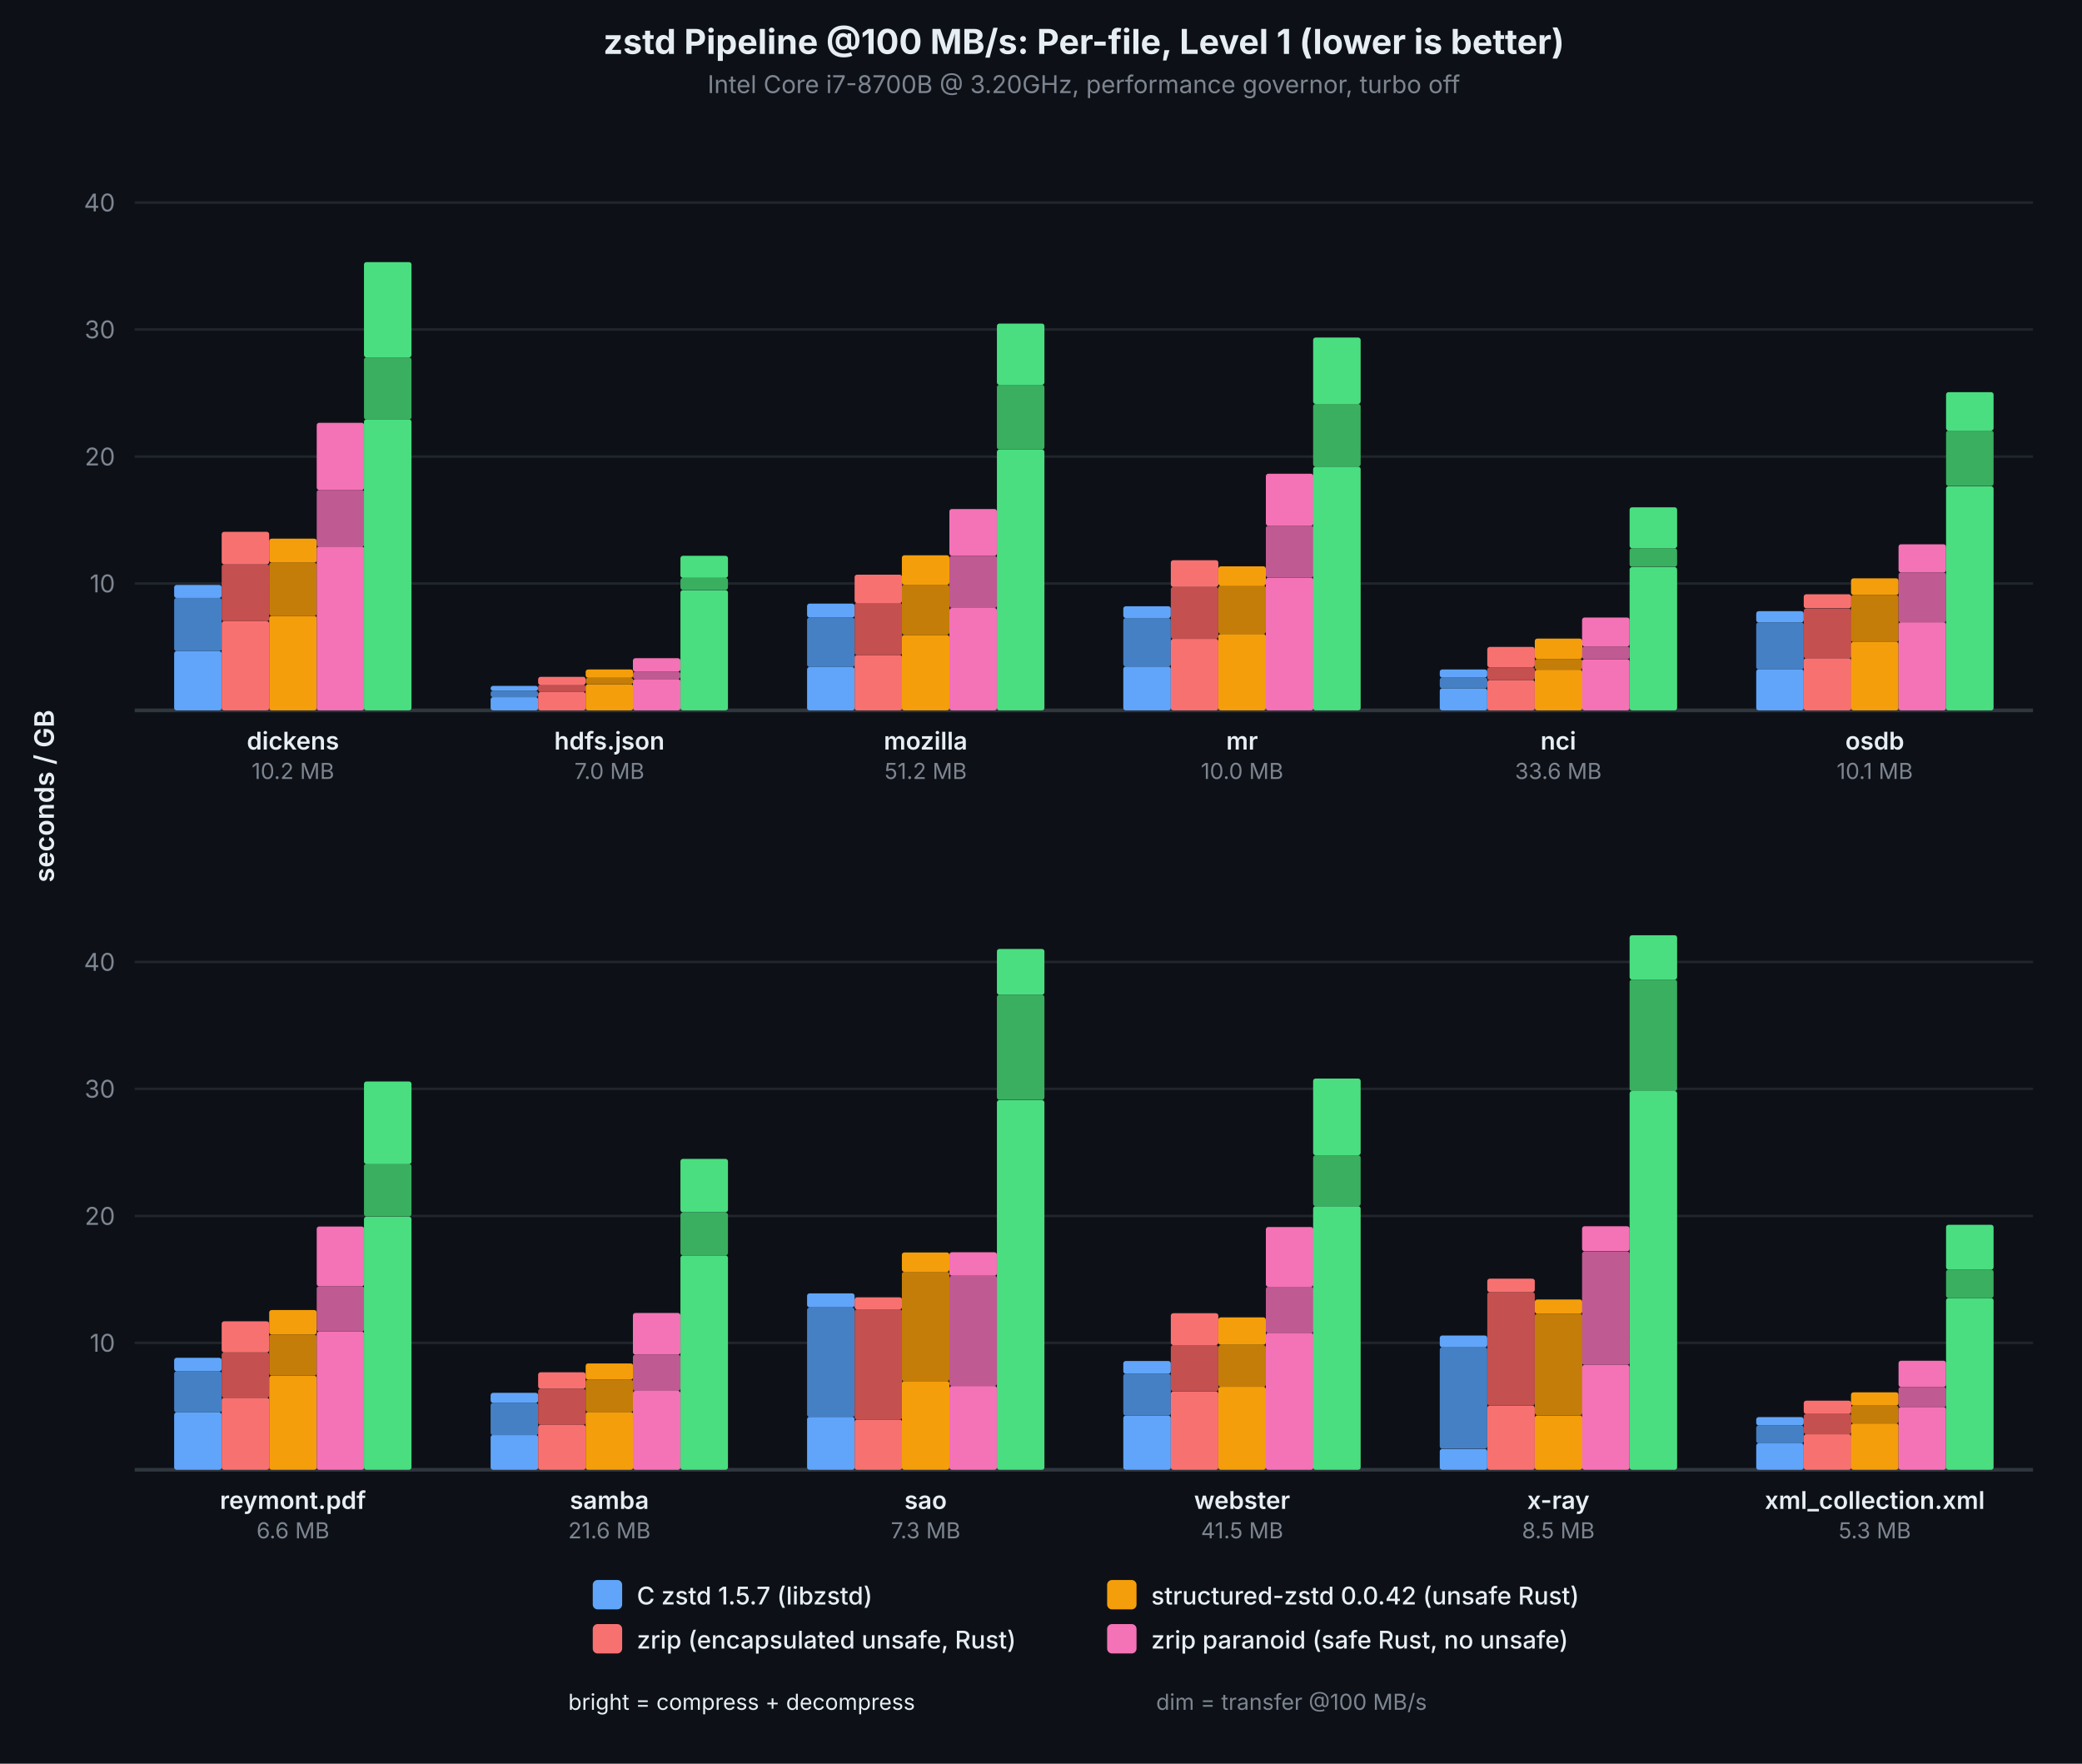
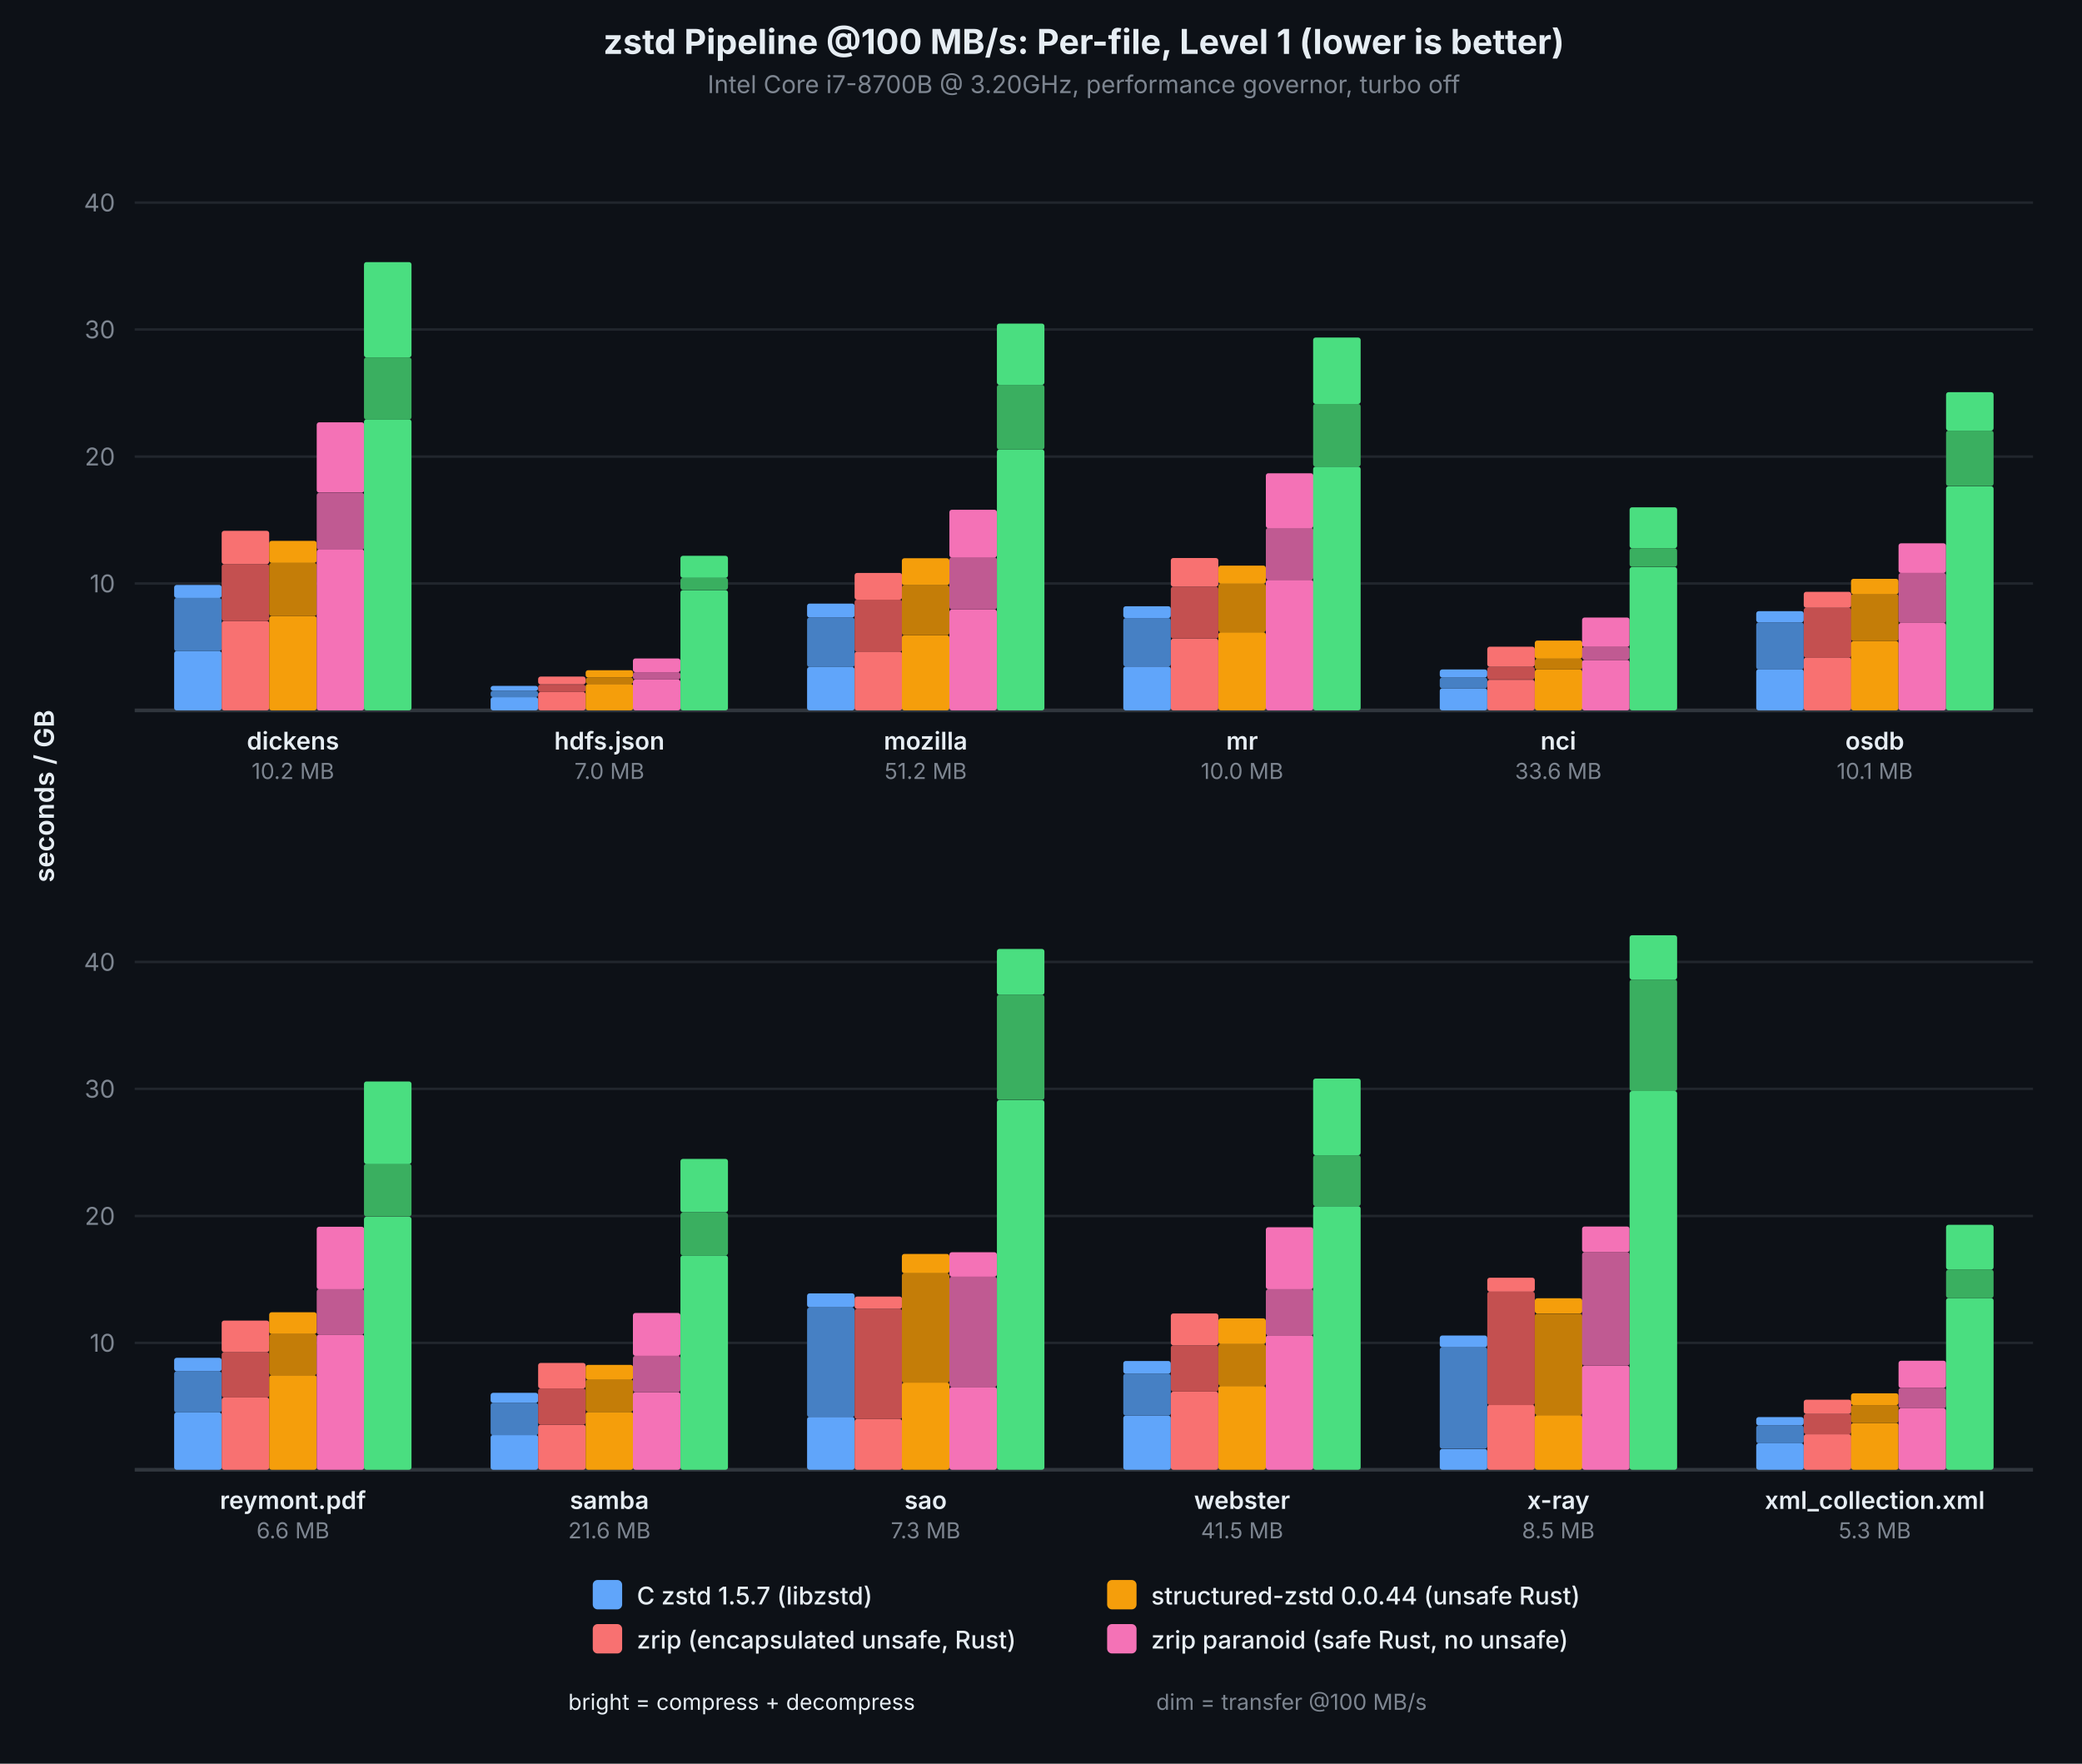
<svg xmlns="http://www.w3.org/2000/svg" viewBox="0 0 850 720" font-family="system-ui, -apple-system, sans-serif">
  <rect width="850" height="720" fill="#0d1117" />
  <text x="442.5" y="22" text-anchor="middle" fill="#e6edf3" font-size="14" font-weight="700">zstd Pipeline @100 MB/s: Per-file, Level 1 (lower is better)</text>
  <text x="442.5" y="38" text-anchor="middle" fill="#7d8590" font-size="10">Intel Core i7-8700B @ 3.20GHz, performance governor, turbo off</text>
  <line x1="55" y1="238.2" x2="830" y2="238.2" stroke="#21262d" stroke-width="1" />
  <text x="47" y="238.2" text-anchor="end" dominant-baseline="middle" fill="#7d8590" font-size="10">10</text>
  <line x1="55" y1="186.4" x2="830" y2="186.4" stroke="#21262d" stroke-width="1" />
  <text x="47" y="186.4" text-anchor="end" dominant-baseline="middle" fill="#7d8590" font-size="10">20</text>
  <line x1="55" y1="134.5" x2="830" y2="134.5" stroke="#21262d" stroke-width="1" />
  <text x="47" y="134.5" text-anchor="end" dominant-baseline="middle" fill="#7d8590" font-size="10">30</text>
  <line x1="55" y1="82.7" x2="830" y2="82.7" stroke="#21262d" stroke-width="1" />
  <text x="47" y="82.7" text-anchor="end" dominant-baseline="middle" fill="#7d8590" font-size="10">40</text>
  <line x1="55" y1="290" x2="830" y2="290" stroke="#30363d" stroke-width="1.5" />
  <text x="22" y="325.0" text-anchor="middle" fill="#e6edf3" font-size="11" font-weight="600" transform="rotate(-90,22,325.0)">seconds / GB</text>
  <rect x="71.1" y="265.8" width="19.4" height="24.2" fill="#60a5fa" rx="1" />
  <rect x="71.1" y="244.1" width="19.4" height="21.7" fill="#4680c4" rx="1" />
  <rect x="71.1" y="238.8" width="19.4" height="5.3" fill="#60a5fa" rx="1" />
-   <rect x="90.5" y="253.6" width="19.4" height="36.4" fill="#f87171" rx="1" />
-   <rect x="90.5" y="230.4" width="19.4" height="23.2" fill="#c45050" rx="1" />
-   <rect x="90.5" y="217.1" width="19.4" height="13.3" fill="#f87171" rx="1" />
-   <rect x="109.9" y="251.4" width="19.4" height="38.6" fill="#f59e0b" rx="1" />
-   <rect x="109.9" y="229.7" width="19.4" height="21.7" fill="#c47d08" rx="1" />
-   <rect x="109.9" y="219.9" width="19.4" height="9.8" fill="#f59e0b" rx="1" />
-   <rect x="129.3" y="223.1" width="19.4" height="66.9" fill="#f472b6" rx="1" />
-   <rect x="129.3" y="200.0" width="19.4" height="23.2" fill="#c05a92" rx="1" />
-   <rect x="129.3" y="172.6" width="19.4" height="27.4" fill="#f472b6" rx="1" />
+   <rect x="90.5" y="253.5" width="19.4" height="36.5" fill="#f87171" rx="1" />
+   <rect x="90.5" y="230.3" width="19.4" height="23.2" fill="#c45050" rx="1" />
+   <rect x="90.5" y="216.7" width="19.4" height="13.6" fill="#f87171" rx="1" />
+   <rect x="109.9" y="251.5" width="19.4" height="38.5" fill="#f59e0b" rx="1" />
+   <rect x="109.9" y="229.8" width="19.4" height="21.7" fill="#c47d08" rx="1" />
+   <rect x="109.9" y="220.8" width="19.4" height="9.0" fill="#f59e0b" rx="1" />
+   <rect x="129.3" y="224.3" width="19.4" height="65.7" fill="#f472b6" rx="1" />
+   <rect x="129.3" y="201.2" width="19.4" height="23.2" fill="#c05a92" rx="1" />
+   <rect x="129.3" y="172.4" width="19.4" height="28.7" fill="#f472b6" rx="1" />
  <rect x="148.6" y="171.2" width="19.4" height="118.8" fill="#4ade80" rx="1" />
  <rect x="148.6" y="145.9" width="19.4" height="25.4" fill="#3aaf60" rx="1" />
  <rect x="148.6" y="107.0" width="19.4" height="38.9" fill="#4ade80" rx="1" />
  <text x="119.6" y="306" text-anchor="middle" fill="#e6edf3" font-size="10" font-weight="600">dickens</text>
  <text x="119.6" y="318" text-anchor="middle" fill="#7d8590" font-size="9">10.2 MB</text>
  <rect x="200.3" y="284.6" width="19.4" height="5.4" fill="#60a5fa" rx="1" />
  <rect x="200.3" y="282.0" width="19.4" height="2.6" fill="#4680c4" rx="1" />
  <rect x="200.3" y="280.0" width="19.4" height="2.0" fill="#60a5fa" rx="1" />
  <rect x="219.7" y="282.5" width="19.4" height="7.5" fill="#f87171" rx="1" />
  <rect x="219.7" y="279.5" width="19.4" height="3.0" fill="#c45050" rx="1" />
-   <rect x="219.7" y="276.3" width="19.4" height="3.3" fill="#f87171" rx="1" />
-   <rect x="239.1" y="279.3" width="19.4" height="10.7" fill="#f59e0b" rx="1" />
-   <rect x="239.1" y="276.7" width="19.4" height="2.6" fill="#c47d08" rx="1" />
-   <rect x="239.1" y="273.3" width="19.4" height="3.4" fill="#f59e0b" rx="1" />
-   <rect x="258.4" y="277.2" width="19.4" height="12.8" fill="#f472b6" rx="1" />
-   <rect x="258.4" y="274.2" width="19.4" height="3.0" fill="#c05a92" rx="1" />
-   <rect x="258.4" y="268.7" width="19.4" height="5.5" fill="#f472b6" rx="1" />
+   <rect x="219.7" y="276.2" width="19.4" height="3.2" fill="#f87171" rx="1" />
+   <rect x="239.1" y="279.2" width="19.4" height="10.8" fill="#f59e0b" rx="1" />
+   <rect x="239.1" y="276.6" width="19.4" height="2.6" fill="#c47d08" rx="1" />
+   <rect x="239.1" y="273.6" width="19.4" height="3.0" fill="#f59e0b" rx="1" />
+   <rect x="258.4" y="277.4" width="19.4" height="12.6" fill="#f472b6" rx="1" />
+   <rect x="258.4" y="274.4" width="19.4" height="3.0" fill="#c05a92" rx="1" />
+   <rect x="258.4" y="268.8" width="19.4" height="5.6" fill="#f472b6" rx="1" />
  <rect x="277.8" y="240.9" width="19.4" height="49.1" fill="#4ade80" rx="1" />
  <rect x="277.8" y="235.9" width="19.4" height="4.9" fill="#3aaf60" rx="1" />
  <rect x="277.8" y="226.9" width="19.4" height="9.0" fill="#4ade80" rx="1" />
  <text x="248.8" y="306" text-anchor="middle" fill="#e6edf3" font-size="10" font-weight="600">hdfs.json</text>
  <text x="248.8" y="318" text-anchor="middle" fill="#7d8590" font-size="9">7.0 MB</text>
  <rect x="329.5" y="272.3" width="19.4" height="17.7" fill="#60a5fa" rx="1" />
  <rect x="329.5" y="252.1" width="19.4" height="20.2" fill="#4680c4" rx="1" />
  <rect x="329.5" y="246.4" width="19.4" height="5.7" fill="#60a5fa" rx="1" />
-   <rect x="348.9" y="267.4" width="19.4" height="22.6" fill="#f87171" rx="1" />
-   <rect x="348.9" y="246.1" width="19.4" height="21.3" fill="#c45050" rx="1" />
-   <rect x="348.9" y="234.6" width="19.4" height="11.6" fill="#f87171" rx="1" />
-   <rect x="368.2" y="259.2" width="19.4" height="30.8" fill="#f59e0b" rx="1" />
-   <rect x="368.2" y="238.7" width="19.4" height="20.4" fill="#c47d08" rx="1" />
-   <rect x="368.2" y="226.7" width="19.4" height="12.0" fill="#f59e0b" rx="1" />
-   <rect x="387.6" y="248.2" width="19.4" height="41.8" fill="#f472b6" rx="1" />
-   <rect x="387.6" y="226.9" width="19.4" height="21.3" fill="#c05a92" rx="1" />
-   <rect x="387.6" y="207.8" width="19.4" height="19.1" fill="#f472b6" rx="1" />
+   <rect x="348.9" y="266.0" width="19.4" height="24.0" fill="#f87171" rx="1" />
+   <rect x="348.9" y="244.8" width="19.4" height="21.3" fill="#c45050" rx="1" />
+   <rect x="348.9" y="233.9" width="19.4" height="10.9" fill="#f87171" rx="1" />
+   <rect x="368.2" y="259.3" width="19.4" height="30.7" fill="#f59e0b" rx="1" />
+   <rect x="368.2" y="238.9" width="19.4" height="20.4" fill="#c47d08" rx="1" />
+   <rect x="368.2" y="227.9" width="19.4" height="11.0" fill="#f59e0b" rx="1" />
+   <rect x="387.6" y="248.8" width="19.4" height="41.2" fill="#f472b6" rx="1" />
+   <rect x="387.6" y="227.5" width="19.4" height="21.3" fill="#c05a92" rx="1" />
+   <rect x="387.6" y="208.1" width="19.4" height="19.5" fill="#f472b6" rx="1" />
  <rect x="407.0" y="183.5" width="19.4" height="106.5" fill="#4ade80" rx="1" />
  <rect x="407.0" y="157.1" width="19.4" height="26.4" fill="#3aaf60" rx="1" />
  <rect x="407.0" y="132.1" width="19.4" height="25.0" fill="#4ade80" rx="1" />
  <text x="377.9" y="306" text-anchor="middle" fill="#e6edf3" font-size="10" font-weight="600">mozilla</text>
  <text x="377.9" y="318" text-anchor="middle" fill="#7d8590" font-size="9">51.2 MB</text>
  <rect x="458.6" y="272.1" width="19.4" height="17.9" fill="#60a5fa" rx="1" />
  <rect x="458.6" y="252.3" width="19.4" height="19.8" fill="#4680c4" rx="1" />
  <rect x="458.6" y="247.5" width="19.4" height="4.8" fill="#60a5fa" rx="1" />
-   <rect x="478.0" y="260.8" width="19.4" height="29.2" fill="#f87171" rx="1" />
-   <rect x="478.0" y="239.6" width="19.4" height="21.2" fill="#c45050" rx="1" />
-   <rect x="478.0" y="228.7" width="19.4" height="10.9" fill="#f87171" rx="1" />
-   <rect x="497.4" y="258.8" width="19.4" height="31.2" fill="#f59e0b" rx="1" />
-   <rect x="497.4" y="239.0" width="19.4" height="19.8" fill="#c47d08" rx="1" />
-   <rect x="497.4" y="231.2" width="19.4" height="7.9" fill="#f59e0b" rx="1" />
-   <rect x="516.8" y="235.8" width="19.4" height="54.2" fill="#f472b6" rx="1" />
-   <rect x="516.8" y="214.6" width="19.4" height="21.2" fill="#c05a92" rx="1" />
-   <rect x="516.8" y="193.4" width="19.4" height="21.2" fill="#f472b6" rx="1" />
+   <rect x="478.0" y="260.7" width="19.4" height="29.3" fill="#f87171" rx="1" />
+   <rect x="478.0" y="239.5" width="19.4" height="21.2" fill="#c45050" rx="1" />
+   <rect x="478.0" y="227.8" width="19.4" height="11.7" fill="#f87171" rx="1" />
+   <rect x="497.4" y="258.1" width="19.4" height="31.9" fill="#f59e0b" rx="1" />
+   <rect x="497.4" y="238.3" width="19.4" height="19.8" fill="#c47d08" rx="1" />
+   <rect x="497.4" y="230.9" width="19.4" height="7.4" fill="#f59e0b" rx="1" />
+   <rect x="516.8" y="236.7" width="19.4" height="53.3" fill="#f472b6" rx="1" />
+   <rect x="516.8" y="215.5" width="19.4" height="21.2" fill="#c05a92" rx="1" />
+   <rect x="516.8" y="193.2" width="19.4" height="22.4" fill="#f472b6" rx="1" />
  <rect x="536.1" y="190.5" width="19.4" height="99.5" fill="#4ade80" rx="1" />
  <rect x="536.1" y="164.9" width="19.4" height="25.6" fill="#3aaf60" rx="1" />
  <rect x="536.1" y="137.8" width="19.4" height="27.1" fill="#4ade80" rx="1" />
  <text x="507.1" y="306" text-anchor="middle" fill="#e6edf3" font-size="10" font-weight="600">mr</text>
  <text x="507.1" y="318" text-anchor="middle" fill="#7d8590" font-size="9">10.0 MB</text>
  <rect x="587.8" y="281.0" width="19.4" height="9.0" fill="#60a5fa" rx="1" />
  <rect x="587.8" y="276.6" width="19.4" height="4.4" fill="#4680c4" rx="1" />
  <rect x="587.8" y="273.3" width="19.4" height="3.3" fill="#60a5fa" rx="1" />
-   <rect x="607.2" y="277.6" width="19.4" height="12.4" fill="#f87171" rx="1" />
-   <rect x="607.2" y="272.4" width="19.4" height="5.2" fill="#c45050" rx="1" />
-   <rect x="607.2" y="264.1" width="19.4" height="8.3" fill="#f87171" rx="1" />
-   <rect x="626.6" y="273.4" width="19.4" height="16.6" fill="#f59e0b" rx="1" />
-   <rect x="626.6" y="269.0" width="19.4" height="4.4" fill="#c47d08" rx="1" />
-   <rect x="626.6" y="260.7" width="19.4" height="8.3" fill="#f59e0b" rx="1" />
-   <rect x="645.9" y="269.1" width="19.4" height="20.9" fill="#f472b6" rx="1" />
-   <rect x="645.9" y="263.9" width="19.4" height="5.2" fill="#c05a92" rx="1" />
-   <rect x="645.9" y="252.1" width="19.4" height="11.8" fill="#f472b6" rx="1" />
+   <rect x="607.2" y="277.5" width="19.4" height="12.5" fill="#f87171" rx="1" />
+   <rect x="607.2" y="272.2" width="19.4" height="5.2" fill="#c45050" rx="1" />
+   <rect x="607.2" y="264.0" width="19.4" height="8.2" fill="#f87171" rx="1" />
+   <rect x="626.6" y="273.3" width="19.4" height="16.7" fill="#f59e0b" rx="1" />
+   <rect x="626.6" y="268.9" width="19.4" height="4.4" fill="#c47d08" rx="1" />
+   <rect x="626.6" y="261.5" width="19.4" height="7.4" fill="#f59e0b" rx="1" />
+   <rect x="645.9" y="269.4" width="19.4" height="20.6" fill="#f472b6" rx="1" />
+   <rect x="645.9" y="264.1" width="19.4" height="5.2" fill="#c05a92" rx="1" />
+   <rect x="645.9" y="252.1" width="19.4" height="12.0" fill="#f472b6" rx="1" />
  <rect x="665.3" y="231.5" width="19.4" height="58.5" fill="#4ade80" rx="1" />
  <rect x="665.3" y="223.8" width="19.4" height="7.6" fill="#3aaf60" rx="1" />
  <rect x="665.3" y="207.1" width="19.4" height="16.7" fill="#4ade80" rx="1" />
  <text x="636.2" y="306" text-anchor="middle" fill="#e6edf3" font-size="10" font-weight="600">nci</text>
  <text x="636.2" y="318" text-anchor="middle" fill="#7d8590" font-size="9">33.6 MB</text>
  <rect x="717.0" y="273.2" width="19.4" height="16.8" fill="#60a5fa" rx="1" />
  <rect x="717.0" y="254.1" width="19.4" height="19.2" fill="#4680c4" rx="1" />
  <rect x="717.0" y="249.5" width="19.4" height="4.6" fill="#60a5fa" rx="1" />
-   <rect x="736.4" y="268.7" width="19.4" height="21.3" fill="#f87171" rx="1" />
-   <rect x="736.4" y="248.4" width="19.4" height="20.4" fill="#c45050" rx="1" />
-   <rect x="736.4" y="242.6" width="19.4" height="5.7" fill="#f87171" rx="1" />
-   <rect x="755.7" y="262.0" width="19.4" height="28.0" fill="#f59e0b" rx="1" />
-   <rect x="755.7" y="242.9" width="19.4" height="19.2" fill="#c47d08" rx="1" />
-   <rect x="755.7" y="236.1" width="19.4" height="6.8" fill="#f59e0b" rx="1" />
-   <rect x="775.1" y="254.0" width="19.4" height="36.0" fill="#f472b6" rx="1" />
-   <rect x="775.1" y="233.7" width="19.4" height="20.4" fill="#c05a92" rx="1" />
-   <rect x="775.1" y="222.2" width="19.4" height="11.5" fill="#f472b6" rx="1" />
+   <rect x="736.4" y="268.4" width="19.4" height="21.6" fill="#f87171" rx="1" />
+   <rect x="736.4" y="248.1" width="19.4" height="20.4" fill="#c45050" rx="1" />
+   <rect x="736.4" y="241.6" width="19.4" height="6.5" fill="#f87171" rx="1" />
+   <rect x="755.7" y="261.7" width="19.4" height="28.3" fill="#f59e0b" rx="1" />
+   <rect x="755.7" y="242.5" width="19.4" height="19.2" fill="#c47d08" rx="1" />
+   <rect x="755.7" y="236.3" width="19.4" height="6.3" fill="#f59e0b" rx="1" />
+   <rect x="775.1" y="254.3" width="19.4" height="35.7" fill="#f472b6" rx="1" />
+   <rect x="775.1" y="233.9" width="19.4" height="20.4" fill="#c05a92" rx="1" />
+   <rect x="775.1" y="221.8" width="19.4" height="12.1" fill="#f472b6" rx="1" />
  <rect x="794.5" y="198.5" width="19.4" height="91.5" fill="#4ade80" rx="1" />
  <rect x="794.5" y="175.8" width="19.4" height="22.6" fill="#3aaf60" rx="1" />
  <rect x="794.5" y="160.1" width="19.4" height="15.7" fill="#4ade80" rx="1" />
  <text x="765.4" y="306" text-anchor="middle" fill="#e6edf3" font-size="10" font-weight="600">osdb</text>
  <text x="765.4" y="318" text-anchor="middle" fill="#7d8590" font-size="9">10.1 MB</text>
  <line x1="55" y1="548.2" x2="830" y2="548.2" stroke="#21262d" stroke-width="1" />
  <text x="47" y="548.2" text-anchor="end" dominant-baseline="middle" fill="#7d8590" font-size="10">10</text>
  <line x1="55" y1="496.4" x2="830" y2="496.4" stroke="#21262d" stroke-width="1" />
  <text x="47" y="496.4" text-anchor="end" dominant-baseline="middle" fill="#7d8590" font-size="10">20</text>
  <line x1="55" y1="444.5" x2="830" y2="444.5" stroke="#21262d" stroke-width="1" />
  <text x="47" y="444.5" text-anchor="end" dominant-baseline="middle" fill="#7d8590" font-size="10">30</text>
  <line x1="55" y1="392.7" x2="830" y2="392.7" stroke="#21262d" stroke-width="1" />
  <text x="47" y="392.7" text-anchor="end" dominant-baseline="middle" fill="#7d8590" font-size="10">40</text>
  <line x1="55" y1="600" x2="830" y2="600" stroke="#30363d" stroke-width="1.5" />
  <rect x="71.1" y="576.6" width="19.4" height="23.4" fill="#60a5fa" rx="1" />
  <rect x="71.1" y="559.8" width="19.4" height="16.8" fill="#4680c4" rx="1" />
  <rect x="71.1" y="554.3" width="19.4" height="5.5" fill="#60a5fa" rx="1" />
-   <rect x="90.5" y="570.6" width="19.4" height="29.4" fill="#f87171" rx="1" />
-   <rect x="90.5" y="552.1" width="19.4" height="18.5" fill="#c45050" rx="1" />
-   <rect x="90.5" y="539.4" width="19.4" height="12.7" fill="#f87171" rx="1" />
-   <rect x="109.9" y="561.6" width="19.4" height="38.4" fill="#f59e0b" rx="1" />
-   <rect x="109.9" y="544.8" width="19.4" height="16.8" fill="#c47d08" rx="1" />
-   <rect x="109.9" y="534.8" width="19.4" height="10.0" fill="#f59e0b" rx="1" />
-   <rect x="129.3" y="543.6" width="19.4" height="56.4" fill="#f472b6" rx="1" />
-   <rect x="129.3" y="525.1" width="19.4" height="18.5" fill="#c05a92" rx="1" />
-   <rect x="129.3" y="500.7" width="19.4" height="24.4" fill="#f472b6" rx="1" />
+   <rect x="90.5" y="570.5" width="19.4" height="29.5" fill="#f87171" rx="1" />
+   <rect x="90.5" y="552.0" width="19.4" height="18.5" fill="#c45050" rx="1" />
+   <rect x="90.5" y="539.1" width="19.4" height="12.9" fill="#f87171" rx="1" />
+   <rect x="109.9" y="561.4" width="19.4" height="38.6" fill="#f59e0b" rx="1" />
+   <rect x="109.9" y="544.6" width="19.4" height="16.8" fill="#c47d08" rx="1" />
+   <rect x="109.9" y="535.7" width="19.4" height="8.9" fill="#f59e0b" rx="1" />
+   <rect x="129.3" y="544.8" width="19.4" height="55.2" fill="#f472b6" rx="1" />
+   <rect x="129.3" y="526.3" width="19.4" height="18.5" fill="#c05a92" rx="1" />
+   <rect x="129.3" y="500.8" width="19.4" height="25.5" fill="#f472b6" rx="1" />
  <rect x="148.6" y="496.7" width="19.4" height="103.3" fill="#4ade80" rx="1" />
  <rect x="148.6" y="475.1" width="19.4" height="21.5" fill="#3aaf60" rx="1" />
  <rect x="148.6" y="441.5" width="19.4" height="33.7" fill="#4ade80" rx="1" />
  <text x="119.6" y="616" text-anchor="middle" fill="#e6edf3" font-size="10" font-weight="600">reymont.pdf</text>
  <text x="119.6" y="628" text-anchor="middle" fill="#7d8590" font-size="9">6.6 MB</text>
  <rect x="200.3" y="585.8" width="19.4" height="14.2" fill="#60a5fa" rx="1" />
  <rect x="200.3" y="572.7" width="19.4" height="13.2" fill="#4680c4" rx="1" />
  <rect x="200.3" y="568.6" width="19.4" height="4.1" fill="#60a5fa" rx="1" />
-   <rect x="219.7" y="581.7" width="19.4" height="18.3" fill="#f87171" rx="1" />
-   <rect x="219.7" y="566.9" width="19.4" height="14.8" fill="#c45050" rx="1" />
-   <rect x="219.7" y="560.2" width="19.4" height="6.7" fill="#f87171" rx="1" />
+   <rect x="219.7" y="581.6" width="19.4" height="18.4" fill="#f87171" rx="1" />
+   <rect x="219.7" y="566.8" width="19.4" height="14.8" fill="#c45050" rx="1" />
+   <rect x="219.7" y="556.4" width="19.4" height="10.4" fill="#f87171" rx="1" />
  <rect x="239.1" y="576.4" width="19.4" height="23.6" fill="#f59e0b" rx="1" />
-   <rect x="239.1" y="563.2" width="19.4" height="13.2" fill="#c47d08" rx="1" />
-   <rect x="239.1" y="556.6" width="19.4" height="6.6" fill="#f59e0b" rx="1" />
-   <rect x="258.4" y="567.8" width="19.4" height="32.2" fill="#f472b6" rx="1" />
-   <rect x="258.4" y="553.0" width="19.4" height="14.8" fill="#c05a92" rx="1" />
-   <rect x="258.4" y="536.0" width="19.4" height="17.0" fill="#f472b6" rx="1" />
+   <rect x="239.1" y="563.1" width="19.4" height="13.2" fill="#c47d08" rx="1" />
+   <rect x="239.1" y="557.2" width="19.4" height="6.0" fill="#f59e0b" rx="1" />
+   <rect x="258.4" y="568.3" width="19.4" height="31.7" fill="#f472b6" rx="1" />
+   <rect x="258.4" y="553.5" width="19.4" height="14.8" fill="#c05a92" rx="1" />
+   <rect x="258.4" y="536.0" width="19.4" height="17.5" fill="#f472b6" rx="1" />
  <rect x="277.8" y="512.5" width="19.4" height="87.5" fill="#4ade80" rx="1" />
  <rect x="277.8" y="495.0" width="19.4" height="17.5" fill="#3aaf60" rx="1" />
  <rect x="277.8" y="473.1" width="19.4" height="21.8" fill="#4ade80" rx="1" />
  <text x="248.8" y="616" text-anchor="middle" fill="#e6edf3" font-size="10" font-weight="600">samba</text>
  <text x="248.8" y="628" text-anchor="middle" fill="#7d8590" font-size="9">21.6 MB</text>
  <rect x="329.5" y="578.4" width="19.4" height="21.6" fill="#60a5fa" rx="1" />
  <rect x="329.5" y="533.8" width="19.4" height="44.7" fill="#4680c4" rx="1" />
  <rect x="329.5" y="528.0" width="19.4" height="5.7" fill="#60a5fa" rx="1" />
-   <rect x="348.9" y="579.5" width="19.4" height="20.5" fill="#f87171" rx="1" />
-   <rect x="348.9" y="534.5" width="19.4" height="45.0" fill="#c45050" rx="1" />
-   <rect x="348.9" y="529.6" width="19.4" height="4.9" fill="#f87171" rx="1" />
-   <rect x="368.2" y="563.8" width="19.4" height="36.2" fill="#f59e0b" rx="1" />
-   <rect x="368.2" y="519.2" width="19.4" height="44.7" fill="#c47d08" rx="1" />
-   <rect x="368.2" y="511.3" width="19.4" height="7.9" fill="#f59e0b" rx="1" />
-   <rect x="387.6" y="565.8" width="19.4" height="34.2" fill="#f472b6" rx="1" />
-   <rect x="387.6" y="520.8" width="19.4" height="45.0" fill="#c05a92" rx="1" />
-   <rect x="387.6" y="511.2" width="19.4" height="9.6" fill="#f472b6" rx="1" />
+   <rect x="348.9" y="579.3" width="19.4" height="20.7" fill="#f87171" rx="1" />
+   <rect x="348.9" y="534.3" width="19.4" height="45.0" fill="#c45050" rx="1" />
+   <rect x="348.9" y="529.3" width="19.4" height="5.0" fill="#f87171" rx="1" />
+   <rect x="368.2" y="564.4" width="19.4" height="35.6" fill="#f59e0b" rx="1" />
+   <rect x="368.2" y="519.8" width="19.4" height="44.7" fill="#c47d08" rx="1" />
+   <rect x="368.2" y="511.9" width="19.4" height="7.9" fill="#f59e0b" rx="1" />
+   <rect x="387.6" y="566.2" width="19.4" height="33.8" fill="#f472b6" rx="1" />
+   <rect x="387.6" y="521.2" width="19.4" height="45.0" fill="#c05a92" rx="1" />
+   <rect x="387.6" y="511.2" width="19.4" height="10.0" fill="#f472b6" rx="1" />
  <rect x="407.0" y="449.1" width="19.4" height="150.9" fill="#4ade80" rx="1" />
  <rect x="407.0" y="406.1" width="19.4" height="42.9" fill="#3aaf60" rx="1" />
  <rect x="407.0" y="387.4" width="19.4" height="18.7" fill="#4ade80" rx="1" />
  <text x="377.9" y="616" text-anchor="middle" fill="#e6edf3" font-size="10" font-weight="600">sao</text>
  <text x="377.9" y="628" text-anchor="middle" fill="#7d8590" font-size="9">7.3 MB</text>
  <rect x="458.6" y="577.9" width="19.4" height="22.1" fill="#60a5fa" rx="1" />
  <rect x="458.6" y="560.8" width="19.4" height="17.1" fill="#4680c4" rx="1" />
  <rect x="458.6" y="555.6" width="19.4" height="5.2" fill="#60a5fa" rx="1" />
-   <rect x="478.0" y="568.0" width="19.4" height="32.0" fill="#f87171" rx="1" />
-   <rect x="478.0" y="549.1" width="19.4" height="18.9" fill="#c45050" rx="1" />
-   <rect x="478.0" y="536.1" width="19.4" height="13.0" fill="#f87171" rx="1" />
-   <rect x="497.4" y="566.1" width="19.4" height="33.9" fill="#f59e0b" rx="1" />
-   <rect x="497.4" y="549.1" width="19.4" height="17.1" fill="#c47d08" rx="1" />
-   <rect x="497.4" y="537.8" width="19.4" height="11.2" fill="#f59e0b" rx="1" />
-   <rect x="516.8" y="544.1" width="19.4" height="55.9" fill="#f472b6" rx="1" />
-   <rect x="516.8" y="525.3" width="19.4" height="18.9" fill="#c05a92" rx="1" />
-   <rect x="516.8" y="500.9" width="19.4" height="24.4" fill="#f472b6" rx="1" />
+   <rect x="478.0" y="568.1" width="19.4" height="31.9" fill="#f87171" rx="1" />
+   <rect x="478.0" y="549.2" width="19.4" height="18.9" fill="#c45050" rx="1" />
+   <rect x="478.0" y="536.2" width="19.4" height="13.0" fill="#f87171" rx="1" />
+   <rect x="497.4" y="565.8" width="19.4" height="34.2" fill="#f59e0b" rx="1" />
+   <rect x="497.4" y="548.7" width="19.4" height="17.1" fill="#c47d08" rx="1" />
+   <rect x="497.4" y="538.2" width="19.4" height="10.5" fill="#f59e0b" rx="1" />
+   <rect x="516.8" y="545.1" width="19.4" height="54.9" fill="#f472b6" rx="1" />
+   <rect x="516.8" y="526.3" width="19.4" height="18.9" fill="#c05a92" rx="1" />
+   <rect x="516.8" y="501.0" width="19.4" height="25.3" fill="#f472b6" rx="1" />
  <rect x="536.1" y="492.4" width="19.4" height="107.6" fill="#4ade80" rx="1" />
  <rect x="536.1" y="471.6" width="19.4" height="20.8" fill="#3aaf60" rx="1" />
  <rect x="536.1" y="440.3" width="19.4" height="31.3" fill="#4ade80" rx="1" />
  <text x="507.1" y="616" text-anchor="middle" fill="#e6edf3" font-size="10" font-weight="600">webster</text>
  <text x="507.1" y="628" text-anchor="middle" fill="#7d8590" font-size="9">41.5 MB</text>
  <rect x="587.8" y="591.5" width="19.4" height="8.5" fill="#60a5fa" rx="1" />
  <rect x="587.8" y="550.0" width="19.4" height="41.4" fill="#4680c4" rx="1" />
  <rect x="587.8" y="545.2" width="19.4" height="4.8" fill="#60a5fa" rx="1" />
-   <rect x="607.2" y="573.8" width="19.4" height="26.2" fill="#f87171" rx="1" />
-   <rect x="607.2" y="527.5" width="19.4" height="46.3" fill="#c45050" rx="1" />
-   <rect x="607.2" y="522.0" width="19.4" height="5.5" fill="#f87171" rx="1" />
-   <rect x="626.6" y="577.8" width="19.4" height="22.2" fill="#f59e0b" rx="1" />
+   <rect x="607.2" y="573.5" width="19.4" height="26.5" fill="#f87171" rx="1" />
+   <rect x="607.2" y="527.3" width="19.4" height="46.3" fill="#c45050" rx="1" />
+   <rect x="607.2" y="521.6" width="19.4" height="5.7" fill="#f87171" rx="1" />
+   <rect x="626.6" y="577.7" width="19.4" height="22.3" fill="#f59e0b" rx="1" />
  <rect x="626.6" y="536.3" width="19.4" height="41.4" fill="#c47d08" rx="1" />
-   <rect x="626.6" y="530.5" width="19.4" height="5.8" fill="#f59e0b" rx="1" />
-   <rect x="645.9" y="557.2" width="19.4" height="42.8" fill="#f472b6" rx="1" />
-   <rect x="645.9" y="510.9" width="19.4" height="46.3" fill="#c05a92" rx="1" />
-   <rect x="645.9" y="500.6" width="19.4" height="10.2" fill="#f472b6" rx="1" />
+   <rect x="626.6" y="530.0" width="19.4" height="6.2" fill="#f59e0b" rx="1" />
+   <rect x="645.9" y="557.5" width="19.4" height="42.5" fill="#f472b6" rx="1" />
+   <rect x="645.9" y="511.2" width="19.4" height="46.3" fill="#c05a92" rx="1" />
+   <rect x="645.9" y="500.7" width="19.4" height="10.5" fill="#f472b6" rx="1" />
  <rect x="665.3" y="445.4" width="19.4" height="154.6" fill="#4ade80" rx="1" />
  <rect x="665.3" y="399.9" width="19.4" height="45.5" fill="#3aaf60" rx="1" />
  <rect x="665.3" y="381.8" width="19.4" height="18.1" fill="#4ade80" rx="1" />
  <text x="636.2" y="616" text-anchor="middle" fill="#e6edf3" font-size="10" font-weight="600">x-ray</text>
  <text x="636.2" y="628" text-anchor="middle" fill="#7d8590" font-size="9">8.5 MB</text>
  <rect x="717.0" y="589.2" width="19.4" height="10.8" fill="#60a5fa" rx="1" />
  <rect x="717.0" y="581.9" width="19.4" height="7.3" fill="#4680c4" rx="1" />
  <rect x="717.0" y="578.5" width="19.4" height="3.4" fill="#60a5fa" rx="1" />
  <rect x="736.4" y="585.5" width="19.4" height="14.5" fill="#f87171" rx="1" />
  <rect x="736.4" y="577.2" width="19.4" height="8.3" fill="#c45050" rx="1" />
-   <rect x="736.4" y="571.8" width="19.4" height="5.4" fill="#f87171" rx="1" />
-   <rect x="755.7" y="581.1" width="19.4" height="18.9" fill="#f59e0b" rx="1" />
-   <rect x="755.7" y="573.8" width="19.4" height="7.3" fill="#c47d08" rx="1" />
-   <rect x="755.7" y="568.4" width="19.4" height="5.4" fill="#f59e0b" rx="1" />
-   <rect x="775.1" y="574.4" width="19.4" height="25.6" fill="#f472b6" rx="1" />
-   <rect x="775.1" y="566.2" width="19.4" height="8.3" fill="#c05a92" rx="1" />
-   <rect x="775.1" y="555.5" width="19.4" height="10.7" fill="#f472b6" rx="1" />
+   <rect x="736.4" y="571.4" width="19.4" height="5.8" fill="#f87171" rx="1" />
+   <rect x="755.7" y="580.9" width="19.4" height="19.1" fill="#f59e0b" rx="1" />
+   <rect x="755.7" y="573.6" width="19.4" height="7.3" fill="#c47d08" rx="1" />
+   <rect x="755.7" y="568.8" width="19.4" height="4.8" fill="#f59e0b" rx="1" />
+   <rect x="775.1" y="574.9" width="19.4" height="25.1" fill="#f472b6" rx="1" />
+   <rect x="775.1" y="566.6" width="19.4" height="8.3" fill="#c05a92" rx="1" />
+   <rect x="775.1" y="555.5" width="19.4" height="11.1" fill="#f472b6" rx="1" />
  <rect x="794.5" y="529.9" width="19.4" height="70.1" fill="#4ade80" rx="1" />
  <rect x="794.5" y="518.3" width="19.4" height="11.6" fill="#3aaf60" rx="1" />
  <rect x="794.5" y="500.0" width="19.4" height="18.3" fill="#4ade80" rx="1" />
  <text x="765.4" y="616" text-anchor="middle" fill="#e6edf3" font-size="10" font-weight="600">xml_collection.xml</text>
  <text x="765.4" y="628" text-anchor="middle" fill="#7d8590" font-size="9">5.3 MB</text>
  <rect x="242" y="645" width="12" height="12" fill="#60a5fa" rx="2" />
  <text x="260" y="655" fill="#e6edf3" font-size="10" font-weight="500">C zstd 1.5.7 (libzstd)</text>
  <rect x="242" y="663" width="12" height="12" fill="#f87171" rx="2" />
  <text x="260" y="673" fill="#e6edf3" font-size="10" font-weight="500">zrip (encapsulated unsafe, Rust)</text>
  <rect x="452" y="645" width="12" height="12" fill="#f59e0b" rx="2" />
-   <text x="470" y="655" fill="#e6edf3" font-size="10" font-weight="500">structured-zstd 0.0.42 (unsafe Rust)</text>
+   <text x="470" y="655" fill="#e6edf3" font-size="10" font-weight="500">structured-zstd 0.0.44 (unsafe Rust)</text>
  <rect x="452" y="663" width="12" height="12" fill="#f472b6" rx="2" />
  <text x="470" y="673" fill="#e6edf3" font-size="10" font-weight="500">zrip paranoid (safe Rust, no unsafe)</text>
  <text x="232" y="698" fill="#e6edf3" font-size="9">bright = compress + decompress</text>
  <text x="472" y="698" fill="#7d8590" font-size="9">dim = transfer @100 MB/s</text>
</svg>
